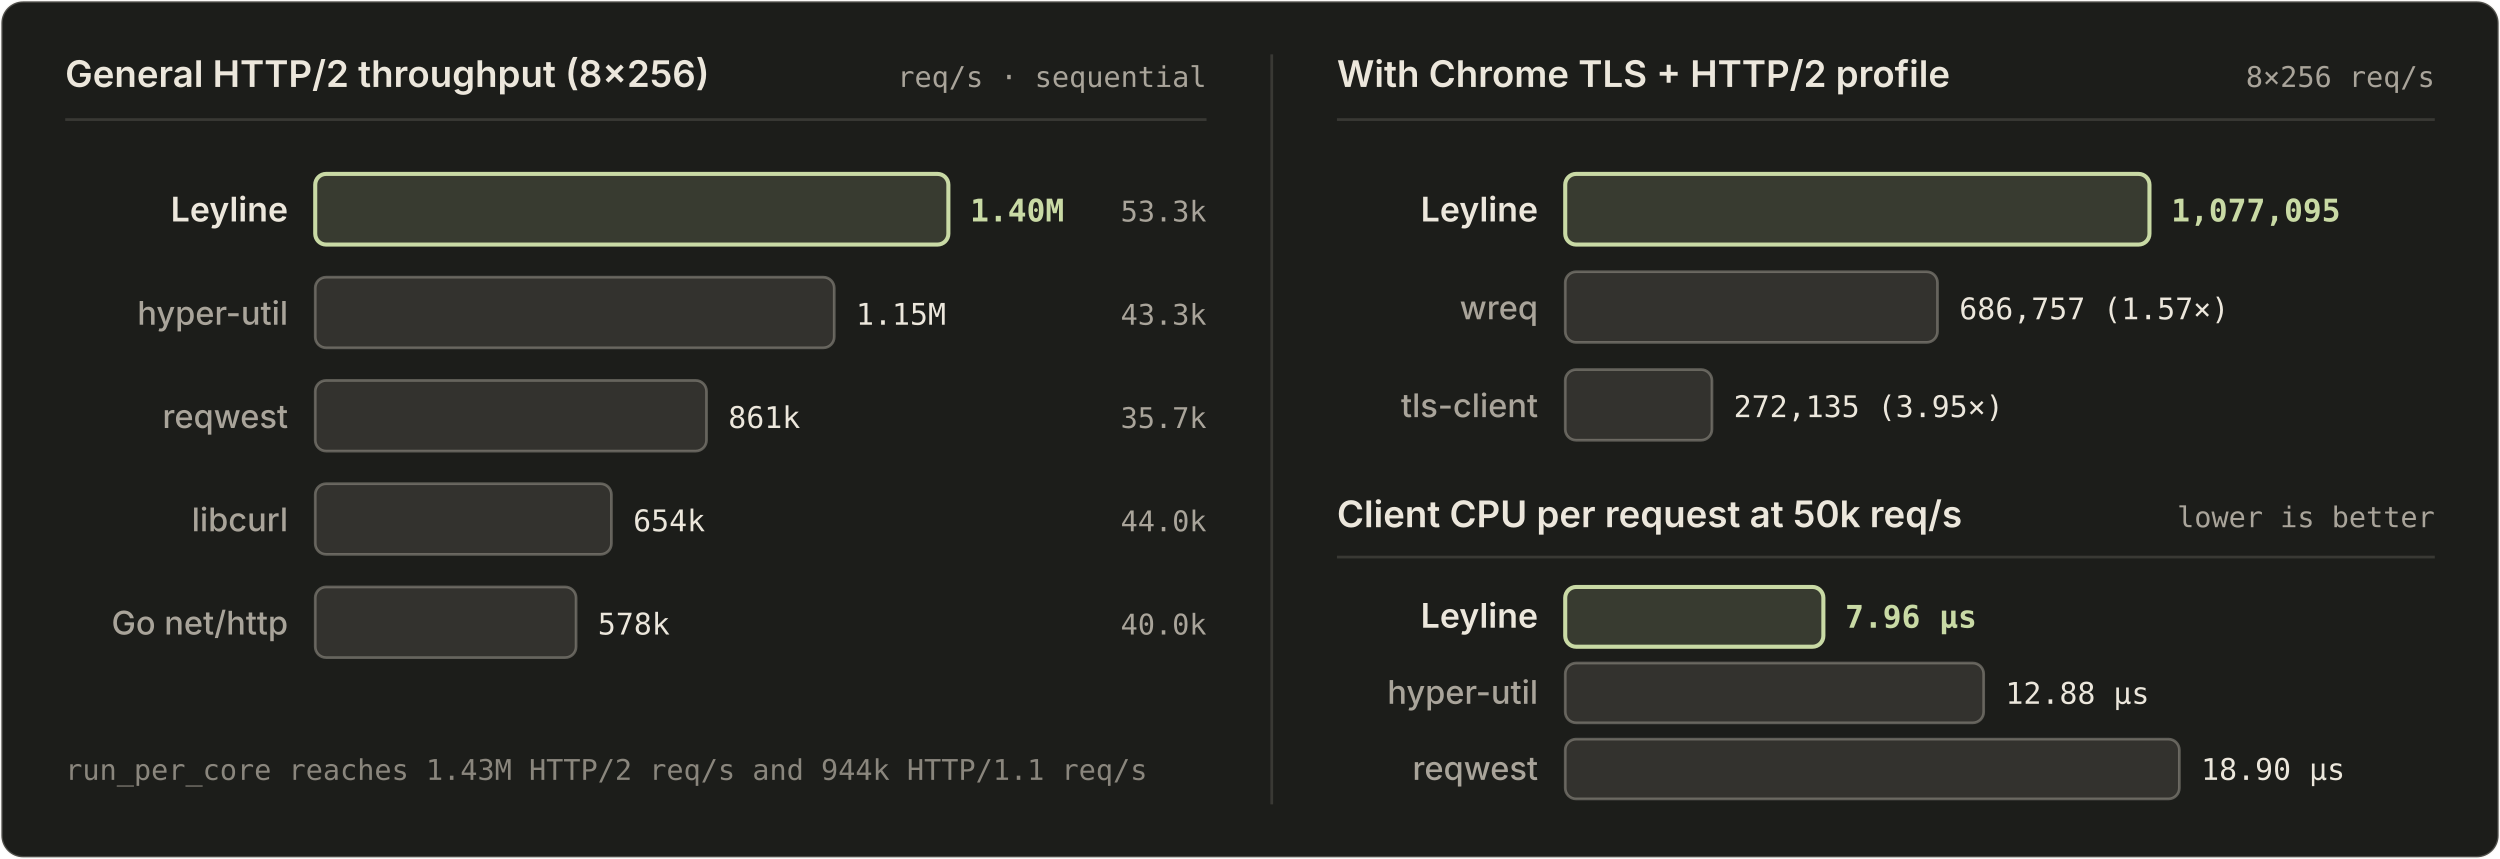
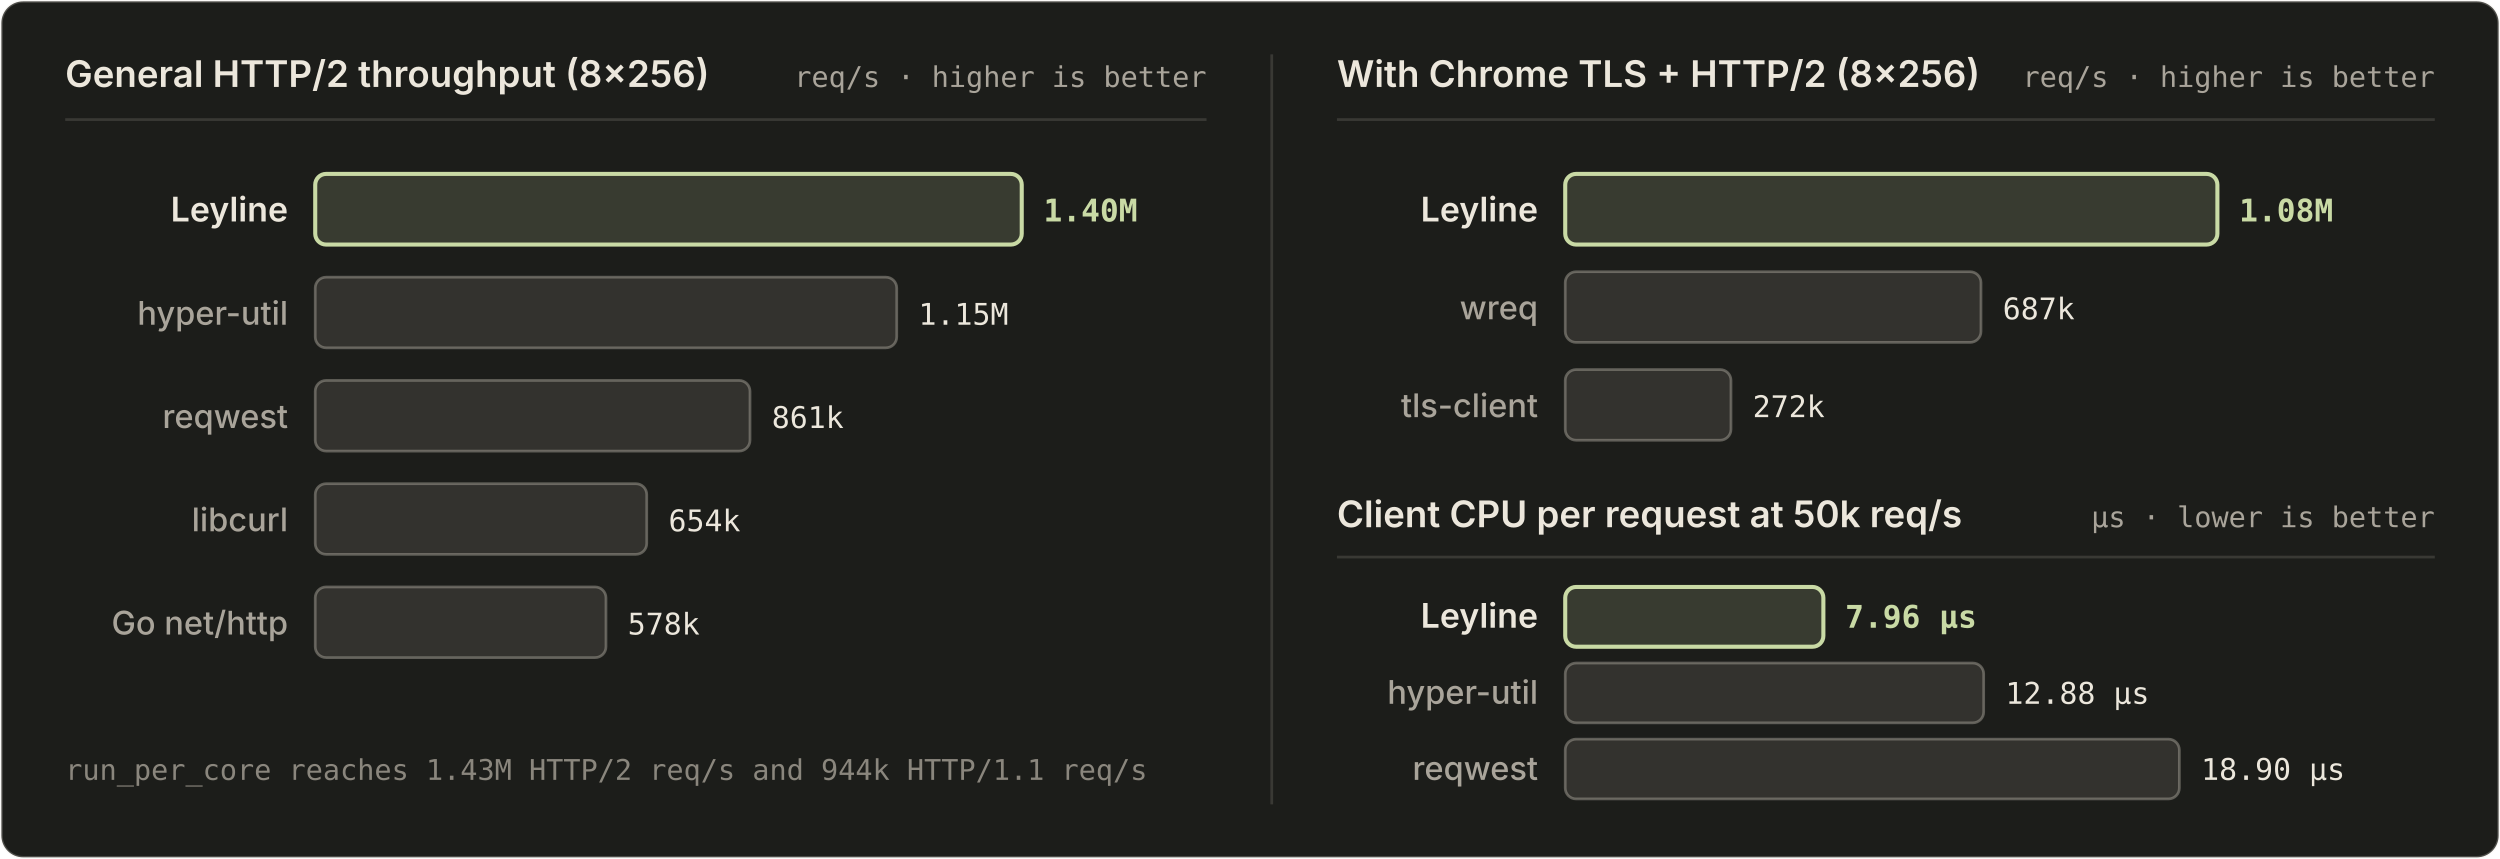
<svg xmlns="http://www.w3.org/2000/svg" role="img" aria-labelledby="bench-dark-title bench-dark-desc" viewBox="0 0 920 316" width="920" height="316">
  <rect x="0.5" y="0.5" width="919" height="315" rx="8" fill="#1c1d1a" stroke="#ece7dc" stroke-opacity="0.24" />
  <text x="24" y="32" fill="#ece7dc" font-family="'IBM Plex Sans', -apple-system, BlinkMacSystemFont, 'Segoe UI', sans-serif" font-size="13.5" font-weight="600">General HTTP/2 throughput (8×256)</text>
-   <text x="444" y="32" fill="#a9a49a" font-family="'IBM Plex Mono', ui-monospace, 'SFMono-Regular', Menlo, monospace" font-size="10.5" text-anchor="end">req/s · sequential</text>
+   <text x="444" y="32" fill="#a9a49a" font-family="'IBM Plex Mono', ui-monospace, 'SFMono-Regular', Menlo, monospace" font-size="10.5" text-anchor="end">req/s · higher is better</text>
  <line x1="24" y1="44" x2="444" y2="44" stroke="#ece7dc" stroke-opacity="0.14" stroke-width="1" />
  <text x="106" y="81.5" fill="#ece7dc" font-family="'IBM Plex Sans', -apple-system, BlinkMacSystemFont, 'Segoe UI', sans-serif" font-size="12.5" font-weight="600" text-anchor="end">Leyline</text>
-   <rect x="116" y="64" width="233" height="26" rx="4" fill="#c9daa5" fill-opacity="0.16" stroke="#c9daa5" stroke-width="1.5" />
-   <text x="357" y="81.5" fill="#c9daa5" font-family="'IBM Plex Mono', ui-monospace, 'SFMono-Regular', Menlo, monospace" font-size="11.5" font-weight="600">1.40M</text>
-   <text x="444" y="81.5" fill="#a9a49a" font-family="'IBM Plex Mono', ui-monospace, 'SFMono-Regular', Menlo, monospace" font-size="10.5" text-anchor="end">53.3k</text>
+   <rect x="116" y="64" width="260" height="26" rx="4" fill="#c9daa5" fill-opacity="0.16" stroke="#c9daa5" stroke-width="1.5" />
+   <text x="384" y="81.5" fill="#c9daa5" font-family="'IBM Plex Mono', ui-monospace, 'SFMono-Regular', Menlo, monospace" font-size="11.5" font-weight="600">1.40M</text>
  <text x="106" y="119.5" fill="#a9a49a" font-family="'IBM Plex Sans', -apple-system, BlinkMacSystemFont, 'Segoe UI', sans-serif" font-size="12" font-weight="500" text-anchor="end">hyper-util</text>
-   <rect x="116" y="102" width="191" height="26" rx="4" fill="#a9a49a" fill-opacity="0.16" stroke="#a9a49a" stroke-opacity="0.48" stroke-width="1" />
-   <text x="315" y="119.5" fill="#ece7dc" font-family="'IBM Plex Mono', ui-monospace, 'SFMono-Regular', Menlo, monospace" font-size="11">1.15M</text>
-   <text x="444" y="119.5" fill="#a9a49a" font-family="'IBM Plex Mono', ui-monospace, 'SFMono-Regular', Menlo, monospace" font-size="10.5" text-anchor="end">43.3k</text>
+   <rect x="116" y="102" width="214" height="26" rx="4" fill="#a9a49a" fill-opacity="0.16" stroke="#a9a49a" stroke-opacity="0.48" stroke-width="1" />
+   <text x="338" y="119.5" fill="#ece7dc" font-family="'IBM Plex Mono', ui-monospace, 'SFMono-Regular', Menlo, monospace" font-size="11">1.15M</text>
  <text x="106" y="157.5" fill="#a9a49a" font-family="'IBM Plex Sans', -apple-system, BlinkMacSystemFont, 'Segoe UI', sans-serif" font-size="12" font-weight="500" text-anchor="end">reqwest</text>
-   <rect x="116" y="140" width="144" height="26" rx="4" fill="#a9a49a" fill-opacity="0.16" stroke="#a9a49a" stroke-opacity="0.48" stroke-width="1" />
-   <text x="268" y="157.5" fill="#ece7dc" font-family="'IBM Plex Mono', ui-monospace, 'SFMono-Regular', Menlo, monospace" font-size="11">861k</text>
-   <text x="444" y="157.5" fill="#a9a49a" font-family="'IBM Plex Mono', ui-monospace, 'SFMono-Regular', Menlo, monospace" font-size="10.5" text-anchor="end">35.7k</text>
+   <rect x="116" y="140" width="160" height="26" rx="4" fill="#a9a49a" fill-opacity="0.16" stroke="#a9a49a" stroke-opacity="0.48" stroke-width="1" />
+   <text x="284" y="157.5" fill="#ece7dc" font-family="'IBM Plex Mono', ui-monospace, 'SFMono-Regular', Menlo, monospace" font-size="11">861k</text>
  <text x="106" y="195.5" fill="#a9a49a" font-family="'IBM Plex Sans', -apple-system, BlinkMacSystemFont, 'Segoe UI', sans-serif" font-size="12" font-weight="500" text-anchor="end">libcurl</text>
-   <rect x="116" y="178" width="109" height="26" rx="4" fill="#a9a49a" fill-opacity="0.16" stroke="#a9a49a" stroke-opacity="0.48" stroke-width="1" />
-   <text x="233" y="195.5" fill="#ece7dc" font-family="'IBM Plex Mono', ui-monospace, 'SFMono-Regular', Menlo, monospace" font-size="11">654k</text>
-   <text x="444" y="195.5" fill="#a9a49a" font-family="'IBM Plex Mono', ui-monospace, 'SFMono-Regular', Menlo, monospace" font-size="10.5" text-anchor="end">44.0k</text>
+   <rect x="116" y="178" width="122" height="26" rx="4" fill="#a9a49a" fill-opacity="0.16" stroke="#a9a49a" stroke-opacity="0.48" stroke-width="1" />
+   <text x="246" y="195.5" fill="#ece7dc" font-family="'IBM Plex Mono', ui-monospace, 'SFMono-Regular', Menlo, monospace" font-size="11">654k</text>
  <text x="106" y="233.5" fill="#a9a49a" font-family="'IBM Plex Sans', -apple-system, BlinkMacSystemFont, 'Segoe UI', sans-serif" font-size="12" font-weight="500" text-anchor="end">Go net/http</text>
-   <rect x="116" y="216" width="96" height="26" rx="4" fill="#a9a49a" fill-opacity="0.16" stroke="#a9a49a" stroke-opacity="0.48" stroke-width="1" />
-   <text x="220" y="233.5" fill="#ece7dc" font-family="'IBM Plex Mono', ui-monospace, 'SFMono-Regular', Menlo, monospace" font-size="11">578k</text>
-   <text x="444" y="233.5" fill="#a9a49a" font-family="'IBM Plex Mono', ui-monospace, 'SFMono-Regular', Menlo, monospace" font-size="10.5" text-anchor="end">40.0k</text>
+   <rect x="116" y="216" width="107" height="26" rx="4" fill="#a9a49a" fill-opacity="0.16" stroke="#a9a49a" stroke-opacity="0.48" stroke-width="1" />
+   <text x="231" y="233.5" fill="#ece7dc" font-family="'IBM Plex Mono', ui-monospace, 'SFMono-Regular', Menlo, monospace" font-size="11">578k</text>
  <line x1="468" y1="20" x2="468" y2="296" stroke="#ece7dc" stroke-opacity="0.14" stroke-width="1" />
-   <text x="492" y="32" fill="#ece7dc" font-family="'IBM Plex Sans', -apple-system, BlinkMacSystemFont, 'Segoe UI', sans-serif" font-size="13.5" font-weight="600">With Chrome TLS + HTTP/2 profile</text>
-   <text x="896" y="32" fill="#a9a49a" font-family="'IBM Plex Mono', ui-monospace, 'SFMono-Regular', Menlo, monospace" font-size="10.5" text-anchor="end">8×256 req/s</text>
+   <text x="492" y="32" fill="#ece7dc" font-family="'IBM Plex Sans', -apple-system, BlinkMacSystemFont, 'Segoe UI', sans-serif" font-size="13.5" font-weight="600">With Chrome TLS + HTTP/2 (8×256)</text>
+   <text x="896" y="32" fill="#a9a49a" font-family="'IBM Plex Mono', ui-monospace, 'SFMono-Regular', Menlo, monospace" font-size="10.5" text-anchor="end">req/s · higher is better</text>
  <line x1="492" y1="44" x2="896" y2="44" stroke="#ece7dc" stroke-opacity="0.14" stroke-width="1" />
  <text x="566" y="81.5" fill="#ece7dc" font-family="'IBM Plex Sans', -apple-system, BlinkMacSystemFont, 'Segoe UI', sans-serif" font-size="12.5" font-weight="600" text-anchor="end">Leyline</text>
-   <rect x="576" y="64" width="215" height="26" rx="4" fill="#c9daa5" fill-opacity="0.16" stroke="#c9daa5" stroke-width="1.5" />
-   <text x="799" y="81.5" fill="#c9daa5" font-family="'IBM Plex Mono', ui-monospace, 'SFMono-Regular', Menlo, monospace" font-size="11.5" font-weight="600">1,077,095</text>
+   <rect x="576" y="64" width="240" height="26" rx="4" fill="#c9daa5" fill-opacity="0.16" stroke="#c9daa5" stroke-width="1.5" />
+   <text x="824" y="81.5" fill="#c9daa5" font-family="'IBM Plex Mono', ui-monospace, 'SFMono-Regular', Menlo, monospace" font-size="11.5" font-weight="600">1.08M</text>
  <text x="566" y="117.5" fill="#a9a49a" font-family="'IBM Plex Sans', -apple-system, BlinkMacSystemFont, 'Segoe UI', sans-serif" font-size="12" font-weight="500" text-anchor="end">wreq</text>
-   <rect x="576" y="100" width="137" height="26" rx="4" fill="#a9a49a" fill-opacity="0.16" stroke="#a9a49a" stroke-opacity="0.48" stroke-width="1" />
-   <text x="721" y="117.5" fill="#ece7dc" font-family="'IBM Plex Mono', ui-monospace, 'SFMono-Regular', Menlo, monospace" font-size="11">686,757 (1.57×)</text>
+   <rect x="576" y="100" width="153" height="26" rx="4" fill="#a9a49a" fill-opacity="0.16" stroke="#a9a49a" stroke-opacity="0.48" stroke-width="1" />
+   <text x="737" y="117.5" fill="#ece7dc" font-family="'IBM Plex Mono', ui-monospace, 'SFMono-Regular', Menlo, monospace" font-size="11">687k</text>
  <text x="566" y="153.5" fill="#a9a49a" font-family="'IBM Plex Sans', -apple-system, BlinkMacSystemFont, 'Segoe UI', sans-serif" font-size="12" font-weight="500" text-anchor="end">tls-client</text>
-   <rect x="576" y="136" width="54" height="26" rx="4" fill="#a9a49a" fill-opacity="0.16" stroke="#a9a49a" stroke-opacity="0.48" stroke-width="1" />
-   <text x="638" y="153.5" fill="#ece7dc" font-family="'IBM Plex Mono', ui-monospace, 'SFMono-Regular', Menlo, monospace" font-size="11">272,135 (3.95×)</text>
+   <rect x="576" y="136" width="61" height="26" rx="4" fill="#a9a49a" fill-opacity="0.16" stroke="#a9a49a" stroke-opacity="0.48" stroke-width="1" />
+   <text x="645" y="153.5" fill="#ece7dc" font-family="'IBM Plex Mono', ui-monospace, 'SFMono-Regular', Menlo, monospace" font-size="11">272k</text>
  <text x="492" y="194" fill="#ece7dc" font-family="'IBM Plex Sans', -apple-system, BlinkMacSystemFont, 'Segoe UI', sans-serif" font-size="13.5" font-weight="600">Client CPU per request at 50k req/s</text>
-   <text x="896" y="194" fill="#a9a49a" font-family="'IBM Plex Mono', ui-monospace, 'SFMono-Regular', Menlo, monospace" font-size="10.5" text-anchor="end">lower is better</text>
+   <text x="896" y="194" fill="#a9a49a" font-family="'IBM Plex Mono', ui-monospace, 'SFMono-Regular', Menlo, monospace" font-size="10.5" text-anchor="end">µs · lower is better</text>
  <line x1="492" y1="205" x2="896" y2="205" stroke="#ece7dc" stroke-opacity="0.14" stroke-width="1" />
  <text x="566" y="231" fill="#ece7dc" font-family="'IBM Plex Sans', -apple-system, BlinkMacSystemFont, 'Segoe UI', sans-serif" font-size="12.5" font-weight="600" text-anchor="end">Leyline</text>
  <rect x="576" y="216" width="95" height="22" rx="4" fill="#c9daa5" fill-opacity="0.16" stroke="#c9daa5" stroke-width="1.5" />
  <text x="679" y="231" fill="#c9daa5" font-family="'IBM Plex Mono', ui-monospace, 'SFMono-Regular', Menlo, monospace" font-size="11.5" font-weight="600">7.96 µs</text>
  <text x="566" y="259" fill="#a9a49a" font-family="'IBM Plex Sans', -apple-system, BlinkMacSystemFont, 'Segoe UI', sans-serif" font-size="12" font-weight="500" text-anchor="end">hyper-util</text>
  <rect x="576" y="244" width="154" height="22" rx="4" fill="#a9a49a" fill-opacity="0.16" stroke="#a9a49a" stroke-opacity="0.48" stroke-width="1" />
  <text x="738" y="259" fill="#ece7dc" font-family="'IBM Plex Mono', ui-monospace, 'SFMono-Regular', Menlo, monospace" font-size="11">12.88 µs</text>
  <text x="566" y="287" fill="#a9a49a" font-family="'IBM Plex Sans', -apple-system, BlinkMacSystemFont, 'Segoe UI', sans-serif" font-size="12" font-weight="500" text-anchor="end">reqwest</text>
  <rect x="576" y="272" width="226" height="22" rx="4" fill="#a9a49a" fill-opacity="0.16" stroke="#a9a49a" stroke-opacity="0.48" stroke-width="1" />
  <text x="810" y="287" fill="#ece7dc" font-family="'IBM Plex Mono', ui-monospace, 'SFMono-Regular', Menlo, monospace" font-size="11">18.90 µs</text>
  <text x="24" y="287" fill="#8a867d" font-family="'IBM Plex Mono', ui-monospace, 'SFMono-Regular', Menlo, monospace" font-size="10.5">run_per_core reaches 1.43M HTTP/2 req/s and 944k HTTP/1.1 req/s</text>
</svg>
